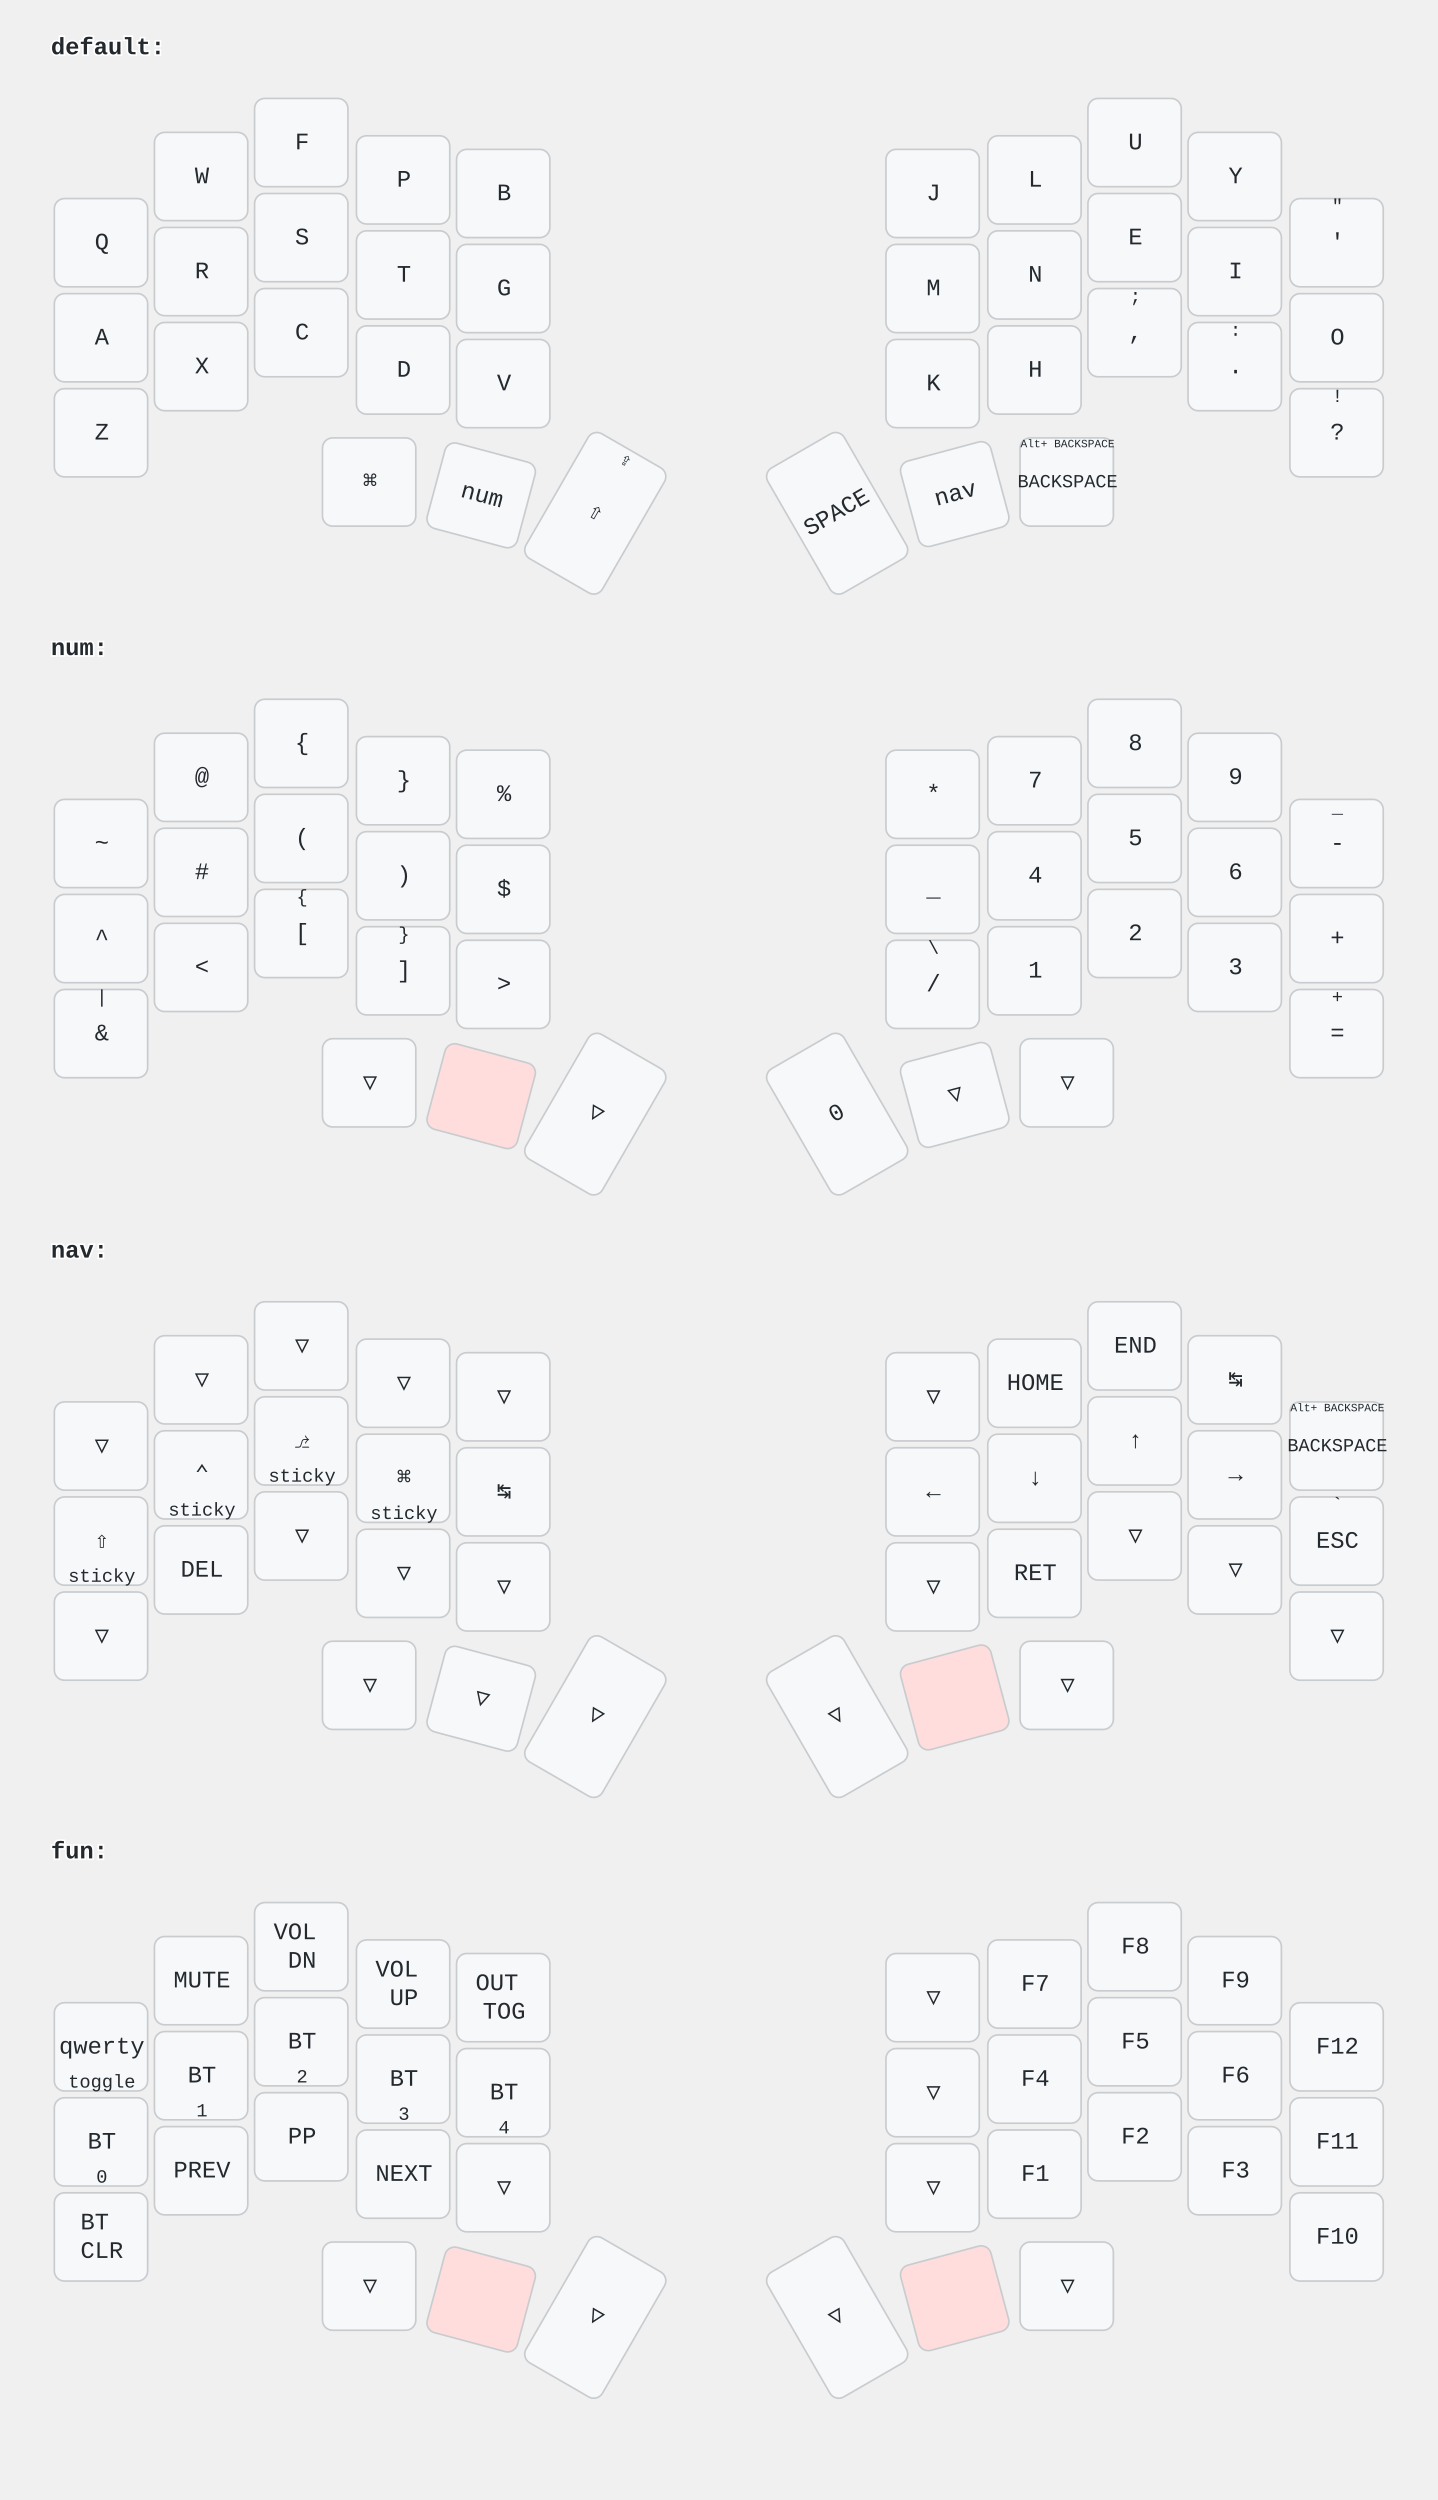
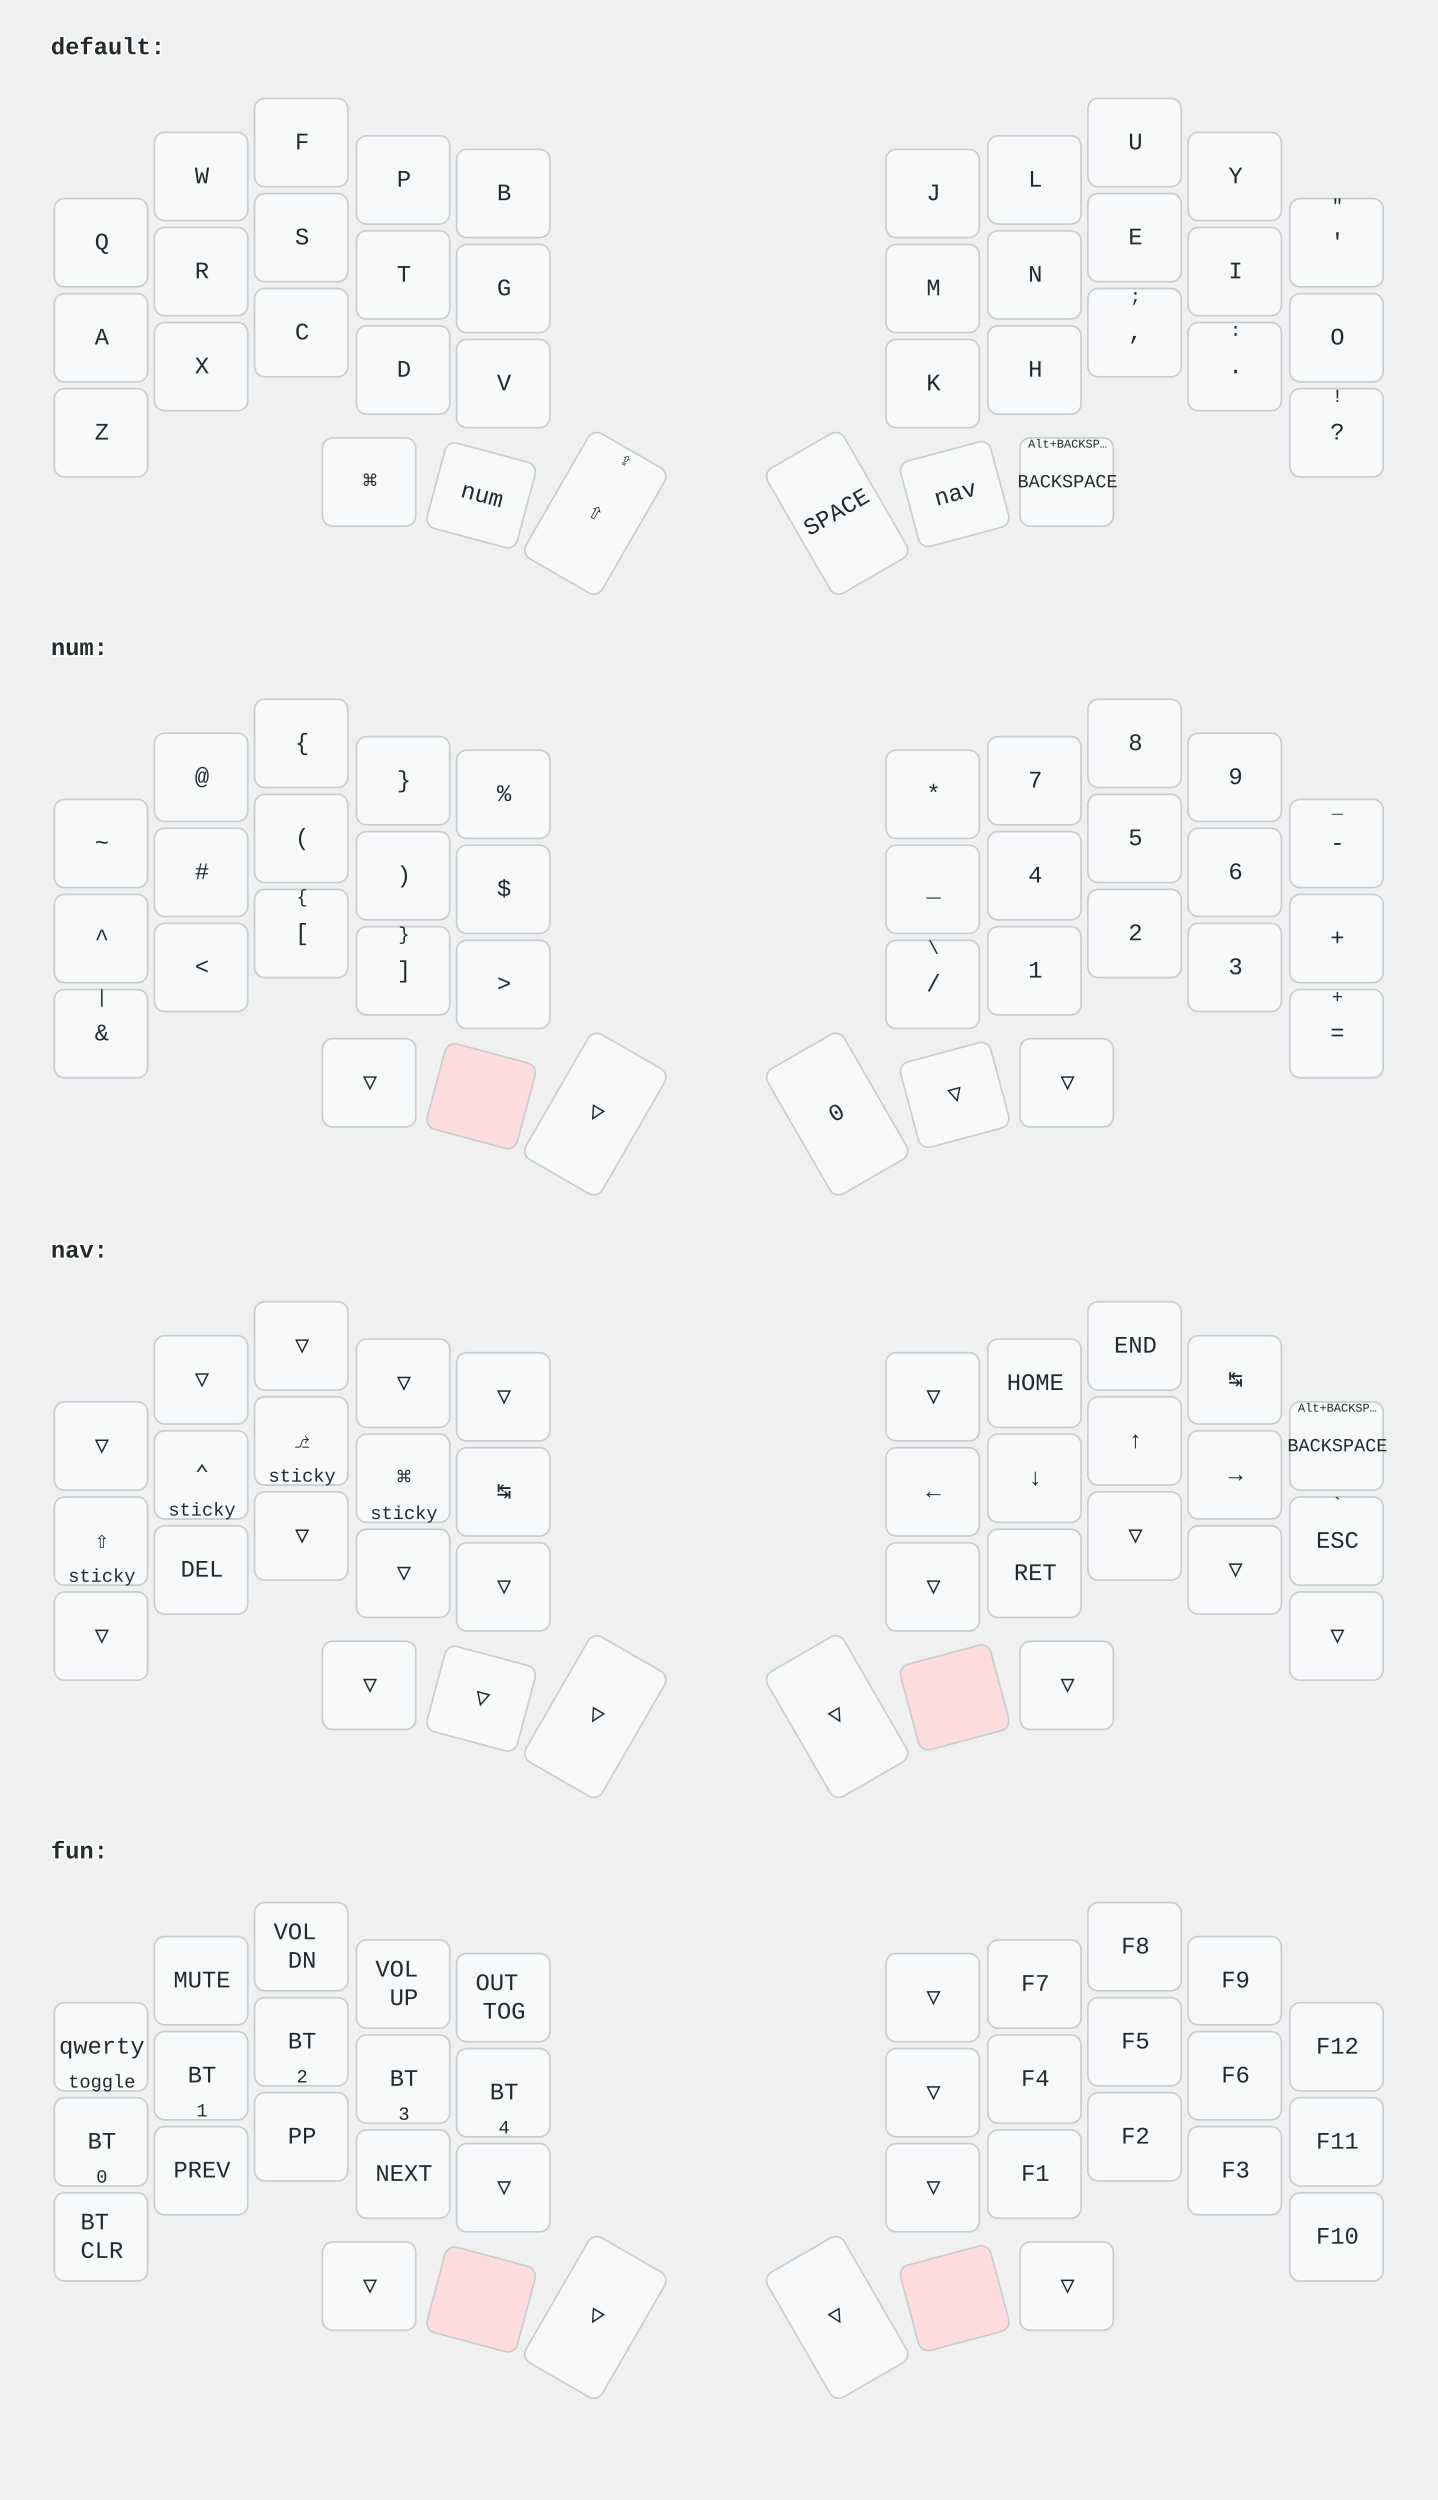
<svg xmlns="http://www.w3.org/2000/svg" width="847" height="1473" viewBox="0 0 847 1473" class="keymap">
  <style>/* font and background color specifications */
svg {
    font-family: SFMono-Regular,Consolas,Liberation Mono,Menlo,monospace;
    font-size: 14px;
    font-kerning: normal;
    text-rendering: optimizeLegibility;
    fill: #24292e;
}

/* default key styling */
rect {
    fill: #f6f8fa;
    stroke: #c9cccf;
    stroke-width: 1;
}

/* color accent for combo boxes */
rect.combo {
    fill: #cdf;
}

/* color accent for held keys */
rect.held, rect.combo.held {
    fill: #fdd;
}

/* color accent for ghost (optional) keys */
rect.ghost, rect.combo.ghost {
    fill: #ddd;
}

text {
    text-anchor: middle;
    dominant-baseline: middle;
}

/* styling for layer labels */
text.label {
    font-weight: bold;
    text-anchor: start;
    stroke: white;
    stroke-width: 2;
    paint-order: stroke;
}

/* styling for combo tap, and key hold/shifted label text */
text.combo, text.hold, text.shifted {
    font-size: 11px;
}

text.hold {
    text-anchor: middle;
    dominant-baseline: auto;
}

text.shifted {
    text-anchor: middle;
    dominant-baseline: hanging;
}

/* styling for hold/shifted label text in combo box */
text.combo.hold, text.combo.shifted {
    font-size: 8px;
}

/* styling for combo dendrons */
path {
    stroke-width: 1;
    stroke: gray;
    fill: none;
}
</style>
  <g transform="translate(30, 0)" class="layer-default">
-     <text x="0" y="28" class="label">default:</text>
+     <text x="0" y="28" class="label" id="default">default:</text>
    <g transform="translate(0, 56)">
      <g transform="translate(30, 87)" class="key keypos-0">
        <rect rx="6" ry="6" x="-28" y="-26" width="55" height="52" class="key" />
        <text x="0" y="0" class="key tap">Q</text>
      </g>
      <g transform="translate(89, 48)" class="key keypos-1">
        <rect rx="6" ry="6" x="-28" y="-26" width="55" height="52" class="key" />
        <text x="0" y="0" class="key tap">W</text>
      </g>
      <g transform="translate(148, 28)" class="key keypos-2">
        <rect rx="6" ry="6" x="-28" y="-26" width="55" height="52" class="key" />
        <text x="0" y="0" class="key tap">F</text>
      </g>
      <g transform="translate(208, 50)" class="key keypos-3">
        <rect rx="6" ry="6" x="-28" y="-26" width="55" height="52" class="key" />
        <text x="0" y="0" class="key tap">P</text>
      </g>
      <g transform="translate(267, 58)" class="key keypos-4">
        <rect rx="6" ry="6" x="-28" y="-26" width="55" height="52" class="key" />
        <text x="0" y="0" class="key tap">B</text>
      </g>
      <g transform="translate(520, 58)" class="key keypos-5">
        <rect rx="6" ry="6" x="-28" y="-26" width="55" height="52" class="key" />
        <text x="0" y="0" class="key tap">J</text>
      </g>
      <g transform="translate(580, 50)" class="key keypos-6">
        <rect rx="6" ry="6" x="-28" y="-26" width="55" height="52" class="key" />
        <text x="0" y="0" class="key tap">L</text>
      </g>
      <g transform="translate(639, 28)" class="key keypos-7">
        <rect rx="6" ry="6" x="-28" y="-26" width="55" height="52" class="key" />
        <text x="0" y="0" class="key tap">U</text>
      </g>
      <g transform="translate(698, 48)" class="key keypos-8">
        <rect rx="6" ry="6" x="-28" y="-26" width="55" height="52" class="key" />
        <text x="0" y="0" class="key tap">Y</text>
      </g>
      <g transform="translate(758, 87)" class="key keypos-9">
        <rect rx="6" ry="6" x="-28" y="-26" width="55" height="52" class="key" />
        <text x="0" y="0" class="key tap">'</text>
        <text x="0" y="-24" class="key shifted">"</text>
      </g>
      <g transform="translate(30, 143)" class="key keypos-10">
        <rect rx="6" ry="6" x="-28" y="-26" width="55" height="52" class="key" />
        <text x="0" y="0" class="key tap">A</text>
      </g>
      <g transform="translate(89, 104)" class="key keypos-11">
        <rect rx="6" ry="6" x="-28" y="-26" width="55" height="52" class="key" />
        <text x="0" y="0" class="key tap">R</text>
      </g>
      <g transform="translate(148, 84)" class="key keypos-12">
        <rect rx="6" ry="6" x="-28" y="-26" width="55" height="52" class="key" />
        <text x="0" y="0" class="key tap">S</text>
      </g>
      <g transform="translate(208, 106)" class="key keypos-13">
        <rect rx="6" ry="6" x="-28" y="-26" width="55" height="52" class="key" />
        <text x="0" y="0" class="key tap">T</text>
      </g>
      <g transform="translate(267, 114)" class="key keypos-14">
        <rect rx="6" ry="6" x="-28" y="-26" width="55" height="52" class="key" />
        <text x="0" y="0" class="key tap">G</text>
      </g>
      <g transform="translate(520, 114)" class="key keypos-15">
        <rect rx="6" ry="6" x="-28" y="-26" width="55" height="52" class="key" />
        <text x="0" y="0" class="key tap">M</text>
      </g>
      <g transform="translate(580, 106)" class="key keypos-16">
        <rect rx="6" ry="6" x="-28" y="-26" width="55" height="52" class="key" />
        <text x="0" y="0" class="key tap">N</text>
      </g>
      <g transform="translate(639, 84)" class="key keypos-17">
        <rect rx="6" ry="6" x="-28" y="-26" width="55" height="52" class="key" />
        <text x="0" y="0" class="key tap">E</text>
      </g>
      <g transform="translate(698, 104)" class="key keypos-18">
        <rect rx="6" ry="6" x="-28" y="-26" width="55" height="52" class="key" />
        <text x="0" y="0" class="key tap">I</text>
      </g>
      <g transform="translate(758, 143)" class="key keypos-19">
        <rect rx="6" ry="6" x="-28" y="-26" width="55" height="52" class="key" />
        <text x="0" y="0" class="key tap">O</text>
      </g>
      <g transform="translate(30, 199)" class="key keypos-20">
        <rect rx="6" ry="6" x="-28" y="-26" width="55" height="52" class="key" />
        <text x="0" y="0" class="key tap">Z</text>
      </g>
      <g transform="translate(89, 160)" class="key keypos-21">
        <rect rx="6" ry="6" x="-28" y="-26" width="55" height="52" class="key" />
        <text x="0" y="0" class="key tap">X</text>
      </g>
      <g transform="translate(148, 140)" class="key keypos-22">
        <rect rx="6" ry="6" x="-28" y="-26" width="55" height="52" class="key" />
        <text x="0" y="0" class="key tap">C</text>
      </g>
      <g transform="translate(208, 162)" class="key keypos-23">
        <rect rx="6" ry="6" x="-28" y="-26" width="55" height="52" class="key" />
        <text x="0" y="0" class="key tap">D</text>
      </g>
      <g transform="translate(267, 170)" class="key keypos-24">
        <rect rx="6" ry="6" x="-28" y="-26" width="55" height="52" class="key" />
        <text x="0" y="0" class="key tap">V</text>
      </g>
      <g transform="translate(520, 170)" class="key keypos-25">
        <rect rx="6" ry="6" x="-28" y="-26" width="55" height="52" class="key" />
        <text x="0" y="0" class="key tap">K</text>
      </g>
      <g transform="translate(580, 162)" class="key keypos-26">
        <rect rx="6" ry="6" x="-28" y="-26" width="55" height="52" class="key" />
        <text x="0" y="0" class="key tap">H</text>
      </g>
      <g transform="translate(639, 140)" class="key keypos-27">
        <rect rx="6" ry="6" x="-28" y="-26" width="55" height="52" class="key" />
        <text x="0" y="0" class="key tap">,</text>
        <text x="0" y="-24" class="key shifted">;</text>
      </g>
      <g transform="translate(698, 160)" class="key keypos-28">
        <rect rx="6" ry="6" x="-28" y="-26" width="55" height="52" class="key" />
        <text x="0" y="0" class="key tap">.</text>
        <text x="0" y="-24" class="key shifted">:</text>
      </g>
      <g transform="translate(758, 199)" class="key keypos-29">
        <rect rx="6" ry="6" x="-28" y="-26" width="55" height="52" class="key" />
        <text x="0" y="0" class="key tap">?</text>
        <text x="0" y="-24" class="key shifted">!</text>
      </g>
      <g transform="translate(188, 228)" class="key keypos-30">
        <rect rx="6" ry="6" x="-28" y="-26" width="55" height="52" class="key" />
        <text x="0" y="0" class="key tap">⌘</text>
      </g>
      <g transform="translate(254, 236) rotate(15.0)" class="key keypos-31">
        <rect rx="6" ry="6" x="-28" y="-26" width="55" height="52" class="key" />
-         <text x="0" y="0" class="key tap">num</text>
+         <a href="#num">
+           <text x="0" y="0" class="key tap layer-activator">num</text>
+         </a>
      </g>
      <g transform="translate(321, 246) rotate(30.0)" class="key keypos-32">
        <rect rx="6" ry="6" x="-26" y="-42" width="52" height="85" class="key" />
        <text x="0" y="0" class="key tap">⇧</text>
        <text x="0" y="-40" class="key shifted">⇪</text>
      </g>
      <g transform="translate(463, 246) rotate(-30.0)" class="key keypos-33">
        <rect rx="6" ry="6" x="-26" y="-42" width="52" height="85" class="key" />
        <text x="0" y="0" class="key tap">SPACE</text>
      </g>
      <g transform="translate(533, 235) rotate(-15.0)" class="key keypos-34">
        <rect rx="6" ry="6" x="-28" y="-26" width="55" height="52" class="key" />
-         <text x="0" y="0" class="key tap">nav</text>
+         <a href="#nav">
+           <text x="0" y="0" class="key tap layer-activator">nav</text>
+         </a>
      </g>
      <g transform="translate(599, 228)" class="key keypos-35">
        <rect rx="6" ry="6" x="-28" y="-26" width="55" height="52" class="key" />
        <text x="0" y="0" class="key tap">
          <tspan style="font-size: 78%">BACKSPACE</tspan>
        </text>
        <text x="0" y="-24" class="key shifted">
-           <tspan style="font-size: 60%">Alt+ BACKSPACE</tspan>
+           <tspan style="font-size: 64%">Alt+BACKSP…</tspan>
        </text>
      </g>
    </g>
  </g>
  <g transform="translate(30, 354)" class="layer-num">
-     <text x="0" y="28" class="label">num:</text>
+     <text x="0" y="28" class="label" id="num">num:</text>
    <g transform="translate(0, 56)">
      <g transform="translate(30, 87)" class="key keypos-0">
        <rect rx="6" ry="6" x="-28" y="-26" width="55" height="52" class="key" />
        <text x="0" y="0" class="key tap">~</text>
      </g>
      <g transform="translate(89, 48)" class="key keypos-1">
        <rect rx="6" ry="6" x="-28" y="-26" width="55" height="52" class="key" />
        <text x="0" y="0" class="key tap">@</text>
      </g>
      <g transform="translate(148, 28)" class="key keypos-2">
        <rect rx="6" ry="6" x="-28" y="-26" width="55" height="52" class="key" />
        <text x="0" y="0" class="key tap">{</text>
      </g>
      <g transform="translate(208, 50)" class="key keypos-3">
        <rect rx="6" ry="6" x="-28" y="-26" width="55" height="52" class="key" />
        <text x="0" y="0" class="key tap">}</text>
      </g>
      <g transform="translate(267, 58)" class="key keypos-4">
        <rect rx="6" ry="6" x="-28" y="-26" width="55" height="52" class="key" />
        <text x="0" y="0" class="key tap">%</text>
      </g>
      <g transform="translate(520, 58)" class="key keypos-5">
        <rect rx="6" ry="6" x="-28" y="-26" width="55" height="52" class="key" />
        <text x="0" y="0" class="key tap">*</text>
      </g>
      <g transform="translate(580, 50)" class="key keypos-6">
        <rect rx="6" ry="6" x="-28" y="-26" width="55" height="52" class="key" />
        <text x="0" y="0" class="key tap">7</text>
      </g>
      <g transform="translate(639, 28)" class="key keypos-7">
        <rect rx="6" ry="6" x="-28" y="-26" width="55" height="52" class="key" />
        <text x="0" y="0" class="key tap">8</text>
      </g>
      <g transform="translate(698, 48)" class="key keypos-8">
        <rect rx="6" ry="6" x="-28" y="-26" width="55" height="52" class="key" />
        <text x="0" y="0" class="key tap">9</text>
      </g>
      <g transform="translate(758, 87)" class="key keypos-9">
        <rect rx="6" ry="6" x="-28" y="-26" width="55" height="52" class="key" />
        <text x="0" y="0" class="key tap">-</text>
        <text x="0" y="-24" class="key shifted">_</text>
      </g>
      <g transform="translate(30, 143)" class="key keypos-10">
        <rect rx="6" ry="6" x="-28" y="-26" width="55" height="52" class="key" />
        <text x="0" y="0" class="key tap">^</text>
      </g>
      <g transform="translate(89, 104)" class="key keypos-11">
        <rect rx="6" ry="6" x="-28" y="-26" width="55" height="52" class="key" />
        <text x="0" y="0" class="key tap">#</text>
      </g>
      <g transform="translate(148, 84)" class="key keypos-12">
        <rect rx="6" ry="6" x="-28" y="-26" width="55" height="52" class="key" />
        <text x="0" y="0" class="key tap">(</text>
      </g>
      <g transform="translate(208, 106)" class="key keypos-13">
        <rect rx="6" ry="6" x="-28" y="-26" width="55" height="52" class="key" />
        <text x="0" y="0" class="key tap">)</text>
      </g>
      <g transform="translate(267, 114)" class="key keypos-14">
        <rect rx="6" ry="6" x="-28" y="-26" width="55" height="52" class="key" />
        <text x="0" y="0" class="key tap">$</text>
      </g>
      <g transform="translate(520, 114)" class="key keypos-15">
        <rect rx="6" ry="6" x="-28" y="-26" width="55" height="52" class="key" />
        <text x="0" y="0" class="key tap">_</text>
      </g>
      <g transform="translate(580, 106)" class="key keypos-16">
        <rect rx="6" ry="6" x="-28" y="-26" width="55" height="52" class="key" />
        <text x="0" y="0" class="key tap">4</text>
      </g>
      <g transform="translate(639, 84)" class="key keypos-17">
        <rect rx="6" ry="6" x="-28" y="-26" width="55" height="52" class="key" />
        <text x="0" y="0" class="key tap">5</text>
      </g>
      <g transform="translate(698, 104)" class="key keypos-18">
        <rect rx="6" ry="6" x="-28" y="-26" width="55" height="52" class="key" />
        <text x="0" y="0" class="key tap">6</text>
      </g>
      <g transform="translate(758, 143)" class="key keypos-19">
        <rect rx="6" ry="6" x="-28" y="-26" width="55" height="52" class="key" />
        <text x="0" y="0" class="key tap">+</text>
      </g>
      <g transform="translate(30, 199)" class="key keypos-20">
        <rect rx="6" ry="6" x="-28" y="-26" width="55" height="52" class="key" />
        <text x="0" y="0" class="key tap">&amp;</text>
        <text x="0" y="-24" class="key shifted">|</text>
      </g>
      <g transform="translate(89, 160)" class="key keypos-21">
        <rect rx="6" ry="6" x="-28" y="-26" width="55" height="52" class="key" />
        <text x="0" y="0" class="key tap">&lt;</text>
      </g>
      <g transform="translate(148, 140)" class="key keypos-22">
        <rect rx="6" ry="6" x="-28" y="-26" width="55" height="52" class="key" />
        <text x="0" y="0" class="key tap">[</text>
        <text x="0" y="-24" class="key shifted">{</text>
      </g>
      <g transform="translate(208, 162)" class="key keypos-23">
        <rect rx="6" ry="6" x="-28" y="-26" width="55" height="52" class="key" />
        <text x="0" y="0" class="key tap">]</text>
        <text x="0" y="-24" class="key shifted">}</text>
      </g>
      <g transform="translate(267, 170)" class="key keypos-24">
        <rect rx="6" ry="6" x="-28" y="-26" width="55" height="52" class="key" />
        <text x="0" y="0" class="key tap">&gt;</text>
      </g>
      <g transform="translate(520, 170)" class="key keypos-25">
        <rect rx="6" ry="6" x="-28" y="-26" width="55" height="52" class="key" />
        <text x="0" y="0" class="key tap">/</text>
        <text x="0" y="-24" class="key shifted">\</text>
      </g>
      <g transform="translate(580, 162)" class="key keypos-26">
        <rect rx="6" ry="6" x="-28" y="-26" width="55" height="52" class="key" />
        <text x="0" y="0" class="key tap">1</text>
      </g>
      <g transform="translate(639, 140)" class="key keypos-27">
        <rect rx="6" ry="6" x="-28" y="-26" width="55" height="52" class="key" />
        <text x="0" y="0" class="key tap">2</text>
      </g>
      <g transform="translate(698, 160)" class="key keypos-28">
        <rect rx="6" ry="6" x="-28" y="-26" width="55" height="52" class="key" />
        <text x="0" y="0" class="key tap">3</text>
      </g>
      <g transform="translate(758, 199)" class="key keypos-29">
        <rect rx="6" ry="6" x="-28" y="-26" width="55" height="52" class="key" />
        <text x="0" y="0" class="key tap">=</text>
        <text x="0" y="-24" class="key shifted">+</text>
      </g>
      <g transform="translate(188, 228)" class="key trans keypos-30">
        <rect rx="6" ry="6" x="-28" y="-26" width="55" height="52" class="key trans" />
        <text x="0" y="0" class="key trans tap">▽</text>
      </g>
      <g transform="translate(254, 236) rotate(15.0)" class="key held keypos-31">
        <rect rx="6" ry="6" x="-28" y="-26" width="55" height="52" class="key held" />
      </g>
      <g transform="translate(321, 246) rotate(30.0)" class="key trans keypos-32">
        <rect rx="6" ry="6" x="-26" y="-42" width="52" height="85" class="key trans" />
        <text x="0" y="0" class="key trans tap">▽</text>
      </g>
      <g transform="translate(463, 246) rotate(-30.0)" class="key keypos-33">
        <rect rx="6" ry="6" x="-26" y="-42" width="52" height="85" class="key" />
        <text x="0" y="0" class="key tap">0</text>
      </g>
      <g transform="translate(533, 235) rotate(-15.0)" class="key trans keypos-34">
        <rect rx="6" ry="6" x="-28" y="-26" width="55" height="52" class="key trans" />
        <text x="0" y="0" class="key trans tap">▽</text>
      </g>
      <g transform="translate(599, 228)" class="key trans keypos-35">
        <rect rx="6" ry="6" x="-28" y="-26" width="55" height="52" class="key trans" />
        <text x="0" y="0" class="key trans tap">▽</text>
      </g>
    </g>
  </g>
  <g transform="translate(30, 709)" class="layer-nav">
-     <text x="0" y="28" class="label">nav:</text>
+     <text x="0" y="28" class="label" id="nav">nav:</text>
    <g transform="translate(0, 56)">
      <g transform="translate(30, 87)" class="key trans keypos-0">
        <rect rx="6" ry="6" x="-28" y="-26" width="55" height="52" class="key trans" />
        <text x="0" y="0" class="key trans tap">▽</text>
      </g>
      <g transform="translate(89, 48)" class="key trans keypos-1">
        <rect rx="6" ry="6" x="-28" y="-26" width="55" height="52" class="key trans" />
        <text x="0" y="0" class="key trans tap">▽</text>
      </g>
      <g transform="translate(148, 28)" class="key trans keypos-2">
        <rect rx="6" ry="6" x="-28" y="-26" width="55" height="52" class="key trans" />
        <text x="0" y="0" class="key trans tap">▽</text>
      </g>
      <g transform="translate(208, 50)" class="key trans keypos-3">
        <rect rx="6" ry="6" x="-28" y="-26" width="55" height="52" class="key trans" />
        <text x="0" y="0" class="key trans tap">▽</text>
      </g>
      <g transform="translate(267, 58)" class="key trans keypos-4">
        <rect rx="6" ry="6" x="-28" y="-26" width="55" height="52" class="key trans" />
        <text x="0" y="0" class="key trans tap">▽</text>
      </g>
      <g transform="translate(520, 58)" class="key trans keypos-5">
        <rect rx="6" ry="6" x="-28" y="-26" width="55" height="52" class="key trans" />
        <text x="0" y="0" class="key trans tap">▽</text>
      </g>
      <g transform="translate(580, 50)" class="key keypos-6">
        <rect rx="6" ry="6" x="-28" y="-26" width="55" height="52" class="key" />
        <text x="0" y="0" class="key tap">HOME</text>
      </g>
      <g transform="translate(639, 28)" class="key keypos-7">
        <rect rx="6" ry="6" x="-28" y="-26" width="55" height="52" class="key" />
        <text x="0" y="0" class="key tap">END</text>
      </g>
      <g transform="translate(698, 48)" class="key keypos-8">
        <rect rx="6" ry="6" x="-28" y="-26" width="55" height="52" class="key" />
        <text x="0" y="0" class="key tap">↹</text>
      </g>
      <g transform="translate(758, 87)" class="key keypos-9">
        <rect rx="6" ry="6" x="-28" y="-26" width="55" height="52" class="key" />
        <text x="0" y="0" class="key tap">
          <tspan style="font-size: 78%">BACKSPACE</tspan>
        </text>
        <text x="0" y="-24" class="key shifted">
-           <tspan style="font-size: 60%">Alt+ BACKSPACE</tspan>
+           <tspan style="font-size: 64%">Alt+BACKSP…</tspan>
        </text>
      </g>
      <g transform="translate(30, 143)" class="key keypos-10">
        <rect rx="6" ry="6" x="-28" y="-26" width="55" height="52" class="key" />
        <text x="0" y="0" class="key tap">⇧</text>
        <text x="0" y="24" class="key hold">sticky</text>
      </g>
      <g transform="translate(89, 104)" class="key keypos-11">
        <rect rx="6" ry="6" x="-28" y="-26" width="55" height="52" class="key" />
        <text x="0" y="0" class="key tap">⌃</text>
        <text x="0" y="24" class="key hold">sticky</text>
      </g>
      <g transform="translate(148, 84)" class="key keypos-12">
        <rect rx="6" ry="6" x="-28" y="-26" width="55" height="52" class="key" />
        <text x="0" y="0" class="key tap">⎇</text>
        <text x="0" y="24" class="key hold">sticky</text>
      </g>
      <g transform="translate(208, 106)" class="key keypos-13">
        <rect rx="6" ry="6" x="-28" y="-26" width="55" height="52" class="key" />
        <text x="0" y="0" class="key tap">⌘</text>
        <text x="0" y="24" class="key hold">sticky</text>
      </g>
      <g transform="translate(267, 114)" class="key keypos-14">
        <rect rx="6" ry="6" x="-28" y="-26" width="55" height="52" class="key" />
        <text x="0" y="0" class="key tap">↹</text>
      </g>
      <g transform="translate(520, 114)" class="key keypos-15">
        <rect rx="6" ry="6" x="-28" y="-26" width="55" height="52" class="key" />
        <text x="0" y="0" class="key tap">←</text>
      </g>
      <g transform="translate(580, 106)" class="key keypos-16">
        <rect rx="6" ry="6" x="-28" y="-26" width="55" height="52" class="key" />
        <text x="0" y="0" class="key tap">↓</text>
      </g>
      <g transform="translate(639, 84)" class="key keypos-17">
        <rect rx="6" ry="6" x="-28" y="-26" width="55" height="52" class="key" />
        <text x="0" y="0" class="key tap">↑</text>
      </g>
      <g transform="translate(698, 104)" class="key keypos-18">
        <rect rx="6" ry="6" x="-28" y="-26" width="55" height="52" class="key" />
        <text x="0" y="0" class="key tap">→</text>
      </g>
      <g transform="translate(758, 143)" class="key keypos-19">
        <rect rx="6" ry="6" x="-28" y="-26" width="55" height="52" class="key" />
        <text x="0" y="0" class="key tap">ESC</text>
        <text x="0" y="-24" class="key shifted">`</text>
      </g>
      <g transform="translate(30, 199)" class="key trans keypos-20">
        <rect rx="6" ry="6" x="-28" y="-26" width="55" height="52" class="key trans" />
        <text x="0" y="0" class="key trans tap">▽</text>
      </g>
      <g transform="translate(89, 160)" class="key keypos-21">
        <rect rx="6" ry="6" x="-28" y="-26" width="55" height="52" class="key" />
        <text x="0" y="0" class="key tap">DEL</text>
      </g>
      <g transform="translate(148, 140)" class="key trans keypos-22">
        <rect rx="6" ry="6" x="-28" y="-26" width="55" height="52" class="key trans" />
        <text x="0" y="0" class="key trans tap">▽</text>
      </g>
      <g transform="translate(208, 162)" class="key trans keypos-23">
        <rect rx="6" ry="6" x="-28" y="-26" width="55" height="52" class="key trans" />
        <text x="0" y="0" class="key trans tap">▽</text>
      </g>
      <g transform="translate(267, 170)" class="key trans keypos-24">
        <rect rx="6" ry="6" x="-28" y="-26" width="55" height="52" class="key trans" />
        <text x="0" y="0" class="key trans tap">▽</text>
      </g>
      <g transform="translate(520, 170)" class="key trans keypos-25">
        <rect rx="6" ry="6" x="-28" y="-26" width="55" height="52" class="key trans" />
        <text x="0" y="0" class="key trans tap">▽</text>
      </g>
      <g transform="translate(580, 162)" class="key keypos-26">
        <rect rx="6" ry="6" x="-28" y="-26" width="55" height="52" class="key" />
        <text x="0" y="0" class="key tap">RET</text>
      </g>
      <g transform="translate(639, 140)" class="key trans keypos-27">
        <rect rx="6" ry="6" x="-28" y="-26" width="55" height="52" class="key trans" />
        <text x="0" y="0" class="key trans tap">▽</text>
      </g>
      <g transform="translate(698, 160)" class="key trans keypos-28">
        <rect rx="6" ry="6" x="-28" y="-26" width="55" height="52" class="key trans" />
        <text x="0" y="0" class="key trans tap">▽</text>
      </g>
      <g transform="translate(758, 199)" class="key trans keypos-29">
        <rect rx="6" ry="6" x="-28" y="-26" width="55" height="52" class="key trans" />
        <text x="0" y="0" class="key trans tap">▽</text>
      </g>
      <g transform="translate(188, 228)" class="key trans keypos-30">
        <rect rx="6" ry="6" x="-28" y="-26" width="55" height="52" class="key trans" />
        <text x="0" y="0" class="key trans tap">▽</text>
      </g>
      <g transform="translate(254, 236) rotate(15.0)" class="key trans keypos-31">
        <rect rx="6" ry="6" x="-28" y="-26" width="55" height="52" class="key trans" />
        <text x="0" y="0" class="key trans tap">▽</text>
      </g>
      <g transform="translate(321, 246) rotate(30.0)" class="key trans keypos-32">
        <rect rx="6" ry="6" x="-26" y="-42" width="52" height="85" class="key trans" />
        <text x="0" y="0" class="key trans tap">▽</text>
      </g>
      <g transform="translate(463, 246) rotate(-30.0)" class="key trans keypos-33">
        <rect rx="6" ry="6" x="-26" y="-42" width="52" height="85" class="key trans" />
        <text x="0" y="0" class="key trans tap">▽</text>
      </g>
      <g transform="translate(533, 235) rotate(-15.0)" class="key held keypos-34">
        <rect rx="6" ry="6" x="-28" y="-26" width="55" height="52" class="key held" />
      </g>
      <g transform="translate(599, 228)" class="key trans keypos-35">
        <rect rx="6" ry="6" x="-28" y="-26" width="55" height="52" class="key trans" />
        <text x="0" y="0" class="key trans tap">▽</text>
      </g>
    </g>
  </g>
  <g transform="translate(30, 1063)" class="layer-fun">
-     <text x="0" y="28" class="label">fun:</text>
+     <text x="0" y="28" class="label" id="fun">fun:</text>
    <g transform="translate(0, 56)">
      <g transform="translate(30, 87)" class="key keypos-0">
        <rect rx="6" ry="6" x="-28" y="-26" width="55" height="52" class="key" />
        <text x="0" y="0" class="key tap">qwerty</text>
        <text x="0" y="24" class="key hold">toggle</text>
      </g>
      <g transform="translate(89, 48)" class="key keypos-1">
        <rect rx="6" ry="6" x="-28" y="-26" width="55" height="52" class="key" />
        <text x="0" y="0" class="key tap">MUTE</text>
      </g>
      <g transform="translate(148, 28)" class="key keypos-2">
        <rect rx="6" ry="6" x="-28" y="-26" width="55" height="52" class="key" />
        <text x="0" y="0" class="key tap">
          <tspan x="0" dy="-0.6em">VOL</tspan>
          <tspan x="0" dy="1.2em">DN</tspan>
        </text>
      </g>
      <g transform="translate(208, 50)" class="key keypos-3">
        <rect rx="6" ry="6" x="-28" y="-26" width="55" height="52" class="key" />
        <text x="0" y="0" class="key tap">
          <tspan x="0" dy="-0.6em">VOL</tspan>
          <tspan x="0" dy="1.2em">UP</tspan>
        </text>
      </g>
      <g transform="translate(267, 58)" class="key keypos-4">
        <rect rx="6" ry="6" x="-28" y="-26" width="55" height="52" class="key" />
        <text x="0" y="0" class="key tap">
          <tspan x="0" dy="-0.6em">OUT</tspan>
          <tspan x="0" dy="1.2em">TOG</tspan>
        </text>
      </g>
      <g transform="translate(520, 58)" class="key trans keypos-5">
        <rect rx="6" ry="6" x="-28" y="-26" width="55" height="52" class="key trans" />
        <text x="0" y="0" class="key trans tap">▽</text>
      </g>
      <g transform="translate(580, 50)" class="key keypos-6">
        <rect rx="6" ry="6" x="-28" y="-26" width="55" height="52" class="key" />
        <text x="0" y="0" class="key tap">F7</text>
      </g>
      <g transform="translate(639, 28)" class="key keypos-7">
        <rect rx="6" ry="6" x="-28" y="-26" width="55" height="52" class="key" />
        <text x="0" y="0" class="key tap">F8</text>
      </g>
      <g transform="translate(698, 48)" class="key keypos-8">
        <rect rx="6" ry="6" x="-28" y="-26" width="55" height="52" class="key" />
        <text x="0" y="0" class="key tap">F9</text>
      </g>
      <g transform="translate(758, 87)" class="key keypos-9">
        <rect rx="6" ry="6" x="-28" y="-26" width="55" height="52" class="key" />
        <text x="0" y="0" class="key tap">F12</text>
      </g>
      <g transform="translate(30, 143)" class="key keypos-10">
        <rect rx="6" ry="6" x="-28" y="-26" width="55" height="52" class="key" />
        <text x="0" y="0" class="key tap">BT</text>
        <text x="0" y="24" class="key hold">0</text>
      </g>
      <g transform="translate(89, 104)" class="key keypos-11">
        <rect rx="6" ry="6" x="-28" y="-26" width="55" height="52" class="key" />
        <text x="0" y="0" class="key tap">BT</text>
        <text x="0" y="24" class="key hold">1</text>
      </g>
      <g transform="translate(148, 84)" class="key keypos-12">
        <rect rx="6" ry="6" x="-28" y="-26" width="55" height="52" class="key" />
        <text x="0" y="0" class="key tap">BT</text>
        <text x="0" y="24" class="key hold">2</text>
      </g>
      <g transform="translate(208, 106)" class="key keypos-13">
        <rect rx="6" ry="6" x="-28" y="-26" width="55" height="52" class="key" />
        <text x="0" y="0" class="key tap">BT</text>
        <text x="0" y="24" class="key hold">3</text>
      </g>
      <g transform="translate(267, 114)" class="key keypos-14">
        <rect rx="6" ry="6" x="-28" y="-26" width="55" height="52" class="key" />
        <text x="0" y="0" class="key tap">BT</text>
        <text x="0" y="24" class="key hold">4</text>
      </g>
      <g transform="translate(520, 114)" class="key trans keypos-15">
        <rect rx="6" ry="6" x="-28" y="-26" width="55" height="52" class="key trans" />
        <text x="0" y="0" class="key trans tap">▽</text>
      </g>
      <g transform="translate(580, 106)" class="key keypos-16">
        <rect rx="6" ry="6" x="-28" y="-26" width="55" height="52" class="key" />
        <text x="0" y="0" class="key tap">F4</text>
      </g>
      <g transform="translate(639, 84)" class="key keypos-17">
        <rect rx="6" ry="6" x="-28" y="-26" width="55" height="52" class="key" />
        <text x="0" y="0" class="key tap">F5</text>
      </g>
      <g transform="translate(698, 104)" class="key keypos-18">
        <rect rx="6" ry="6" x="-28" y="-26" width="55" height="52" class="key" />
        <text x="0" y="0" class="key tap">F6</text>
      </g>
      <g transform="translate(758, 143)" class="key keypos-19">
        <rect rx="6" ry="6" x="-28" y="-26" width="55" height="52" class="key" />
        <text x="0" y="0" class="key tap">F11</text>
      </g>
      <g transform="translate(30, 199)" class="key keypos-20">
        <rect rx="6" ry="6" x="-28" y="-26" width="55" height="52" class="key" />
        <text x="0" y="0" class="key tap">
          <tspan x="0" dy="-0.6em">BT</tspan>
          <tspan x="0" dy="1.2em">CLR</tspan>
        </text>
      </g>
      <g transform="translate(89, 160)" class="key keypos-21">
        <rect rx="6" ry="6" x="-28" y="-26" width="55" height="52" class="key" />
        <text x="0" y="0" class="key tap">PREV</text>
      </g>
      <g transform="translate(148, 140)" class="key keypos-22">
        <rect rx="6" ry="6" x="-28" y="-26" width="55" height="52" class="key" />
        <text x="0" y="0" class="key tap">PP</text>
      </g>
      <g transform="translate(208, 162)" class="key keypos-23">
        <rect rx="6" ry="6" x="-28" y="-26" width="55" height="52" class="key" />
        <text x="0" y="0" class="key tap">NEXT</text>
      </g>
      <g transform="translate(267, 170)" class="key trans keypos-24">
        <rect rx="6" ry="6" x="-28" y="-26" width="55" height="52" class="key trans" />
        <text x="0" y="0" class="key trans tap">▽</text>
      </g>
      <g transform="translate(520, 170)" class="key trans keypos-25">
        <rect rx="6" ry="6" x="-28" y="-26" width="55" height="52" class="key trans" />
        <text x="0" y="0" class="key trans tap">▽</text>
      </g>
      <g transform="translate(580, 162)" class="key keypos-26">
        <rect rx="6" ry="6" x="-28" y="-26" width="55" height="52" class="key" />
        <text x="0" y="0" class="key tap">F1</text>
      </g>
      <g transform="translate(639, 140)" class="key keypos-27">
        <rect rx="6" ry="6" x="-28" y="-26" width="55" height="52" class="key" />
        <text x="0" y="0" class="key tap">F2</text>
      </g>
      <g transform="translate(698, 160)" class="key keypos-28">
        <rect rx="6" ry="6" x="-28" y="-26" width="55" height="52" class="key" />
        <text x="0" y="0" class="key tap">F3</text>
      </g>
      <g transform="translate(758, 199)" class="key keypos-29">
        <rect rx="6" ry="6" x="-28" y="-26" width="55" height="52" class="key" />
        <text x="0" y="0" class="key tap">F10</text>
      </g>
      <g transform="translate(188, 228)" class="key trans keypos-30">
        <rect rx="6" ry="6" x="-28" y="-26" width="55" height="52" class="key trans" />
        <text x="0" y="0" class="key trans tap">▽</text>
      </g>
      <g transform="translate(254, 236) rotate(15.0)" class="key held keypos-31">
        <rect rx="6" ry="6" x="-28" y="-26" width="55" height="52" class="key held" />
      </g>
      <g transform="translate(321, 246) rotate(30.0)" class="key trans keypos-32">
        <rect rx="6" ry="6" x="-26" y="-42" width="52" height="85" class="key trans" />
        <text x="0" y="0" class="key trans tap">▽</text>
      </g>
      <g transform="translate(463, 246) rotate(-30.0)" class="key trans keypos-33">
        <rect rx="6" ry="6" x="-26" y="-42" width="52" height="85" class="key trans" />
        <text x="0" y="0" class="key trans tap">▽</text>
      </g>
      <g transform="translate(533, 235) rotate(-15.0)" class="key held keypos-34">
        <rect rx="6" ry="6" x="-28" y="-26" width="55" height="52" class="key held" />
      </g>
      <g transform="translate(599, 228)" class="key trans keypos-35">
        <rect rx="6" ry="6" x="-28" y="-26" width="55" height="52" class="key trans" />
        <text x="0" y="0" class="key trans tap">▽</text>
      </g>
    </g>
  </g>
</svg>
